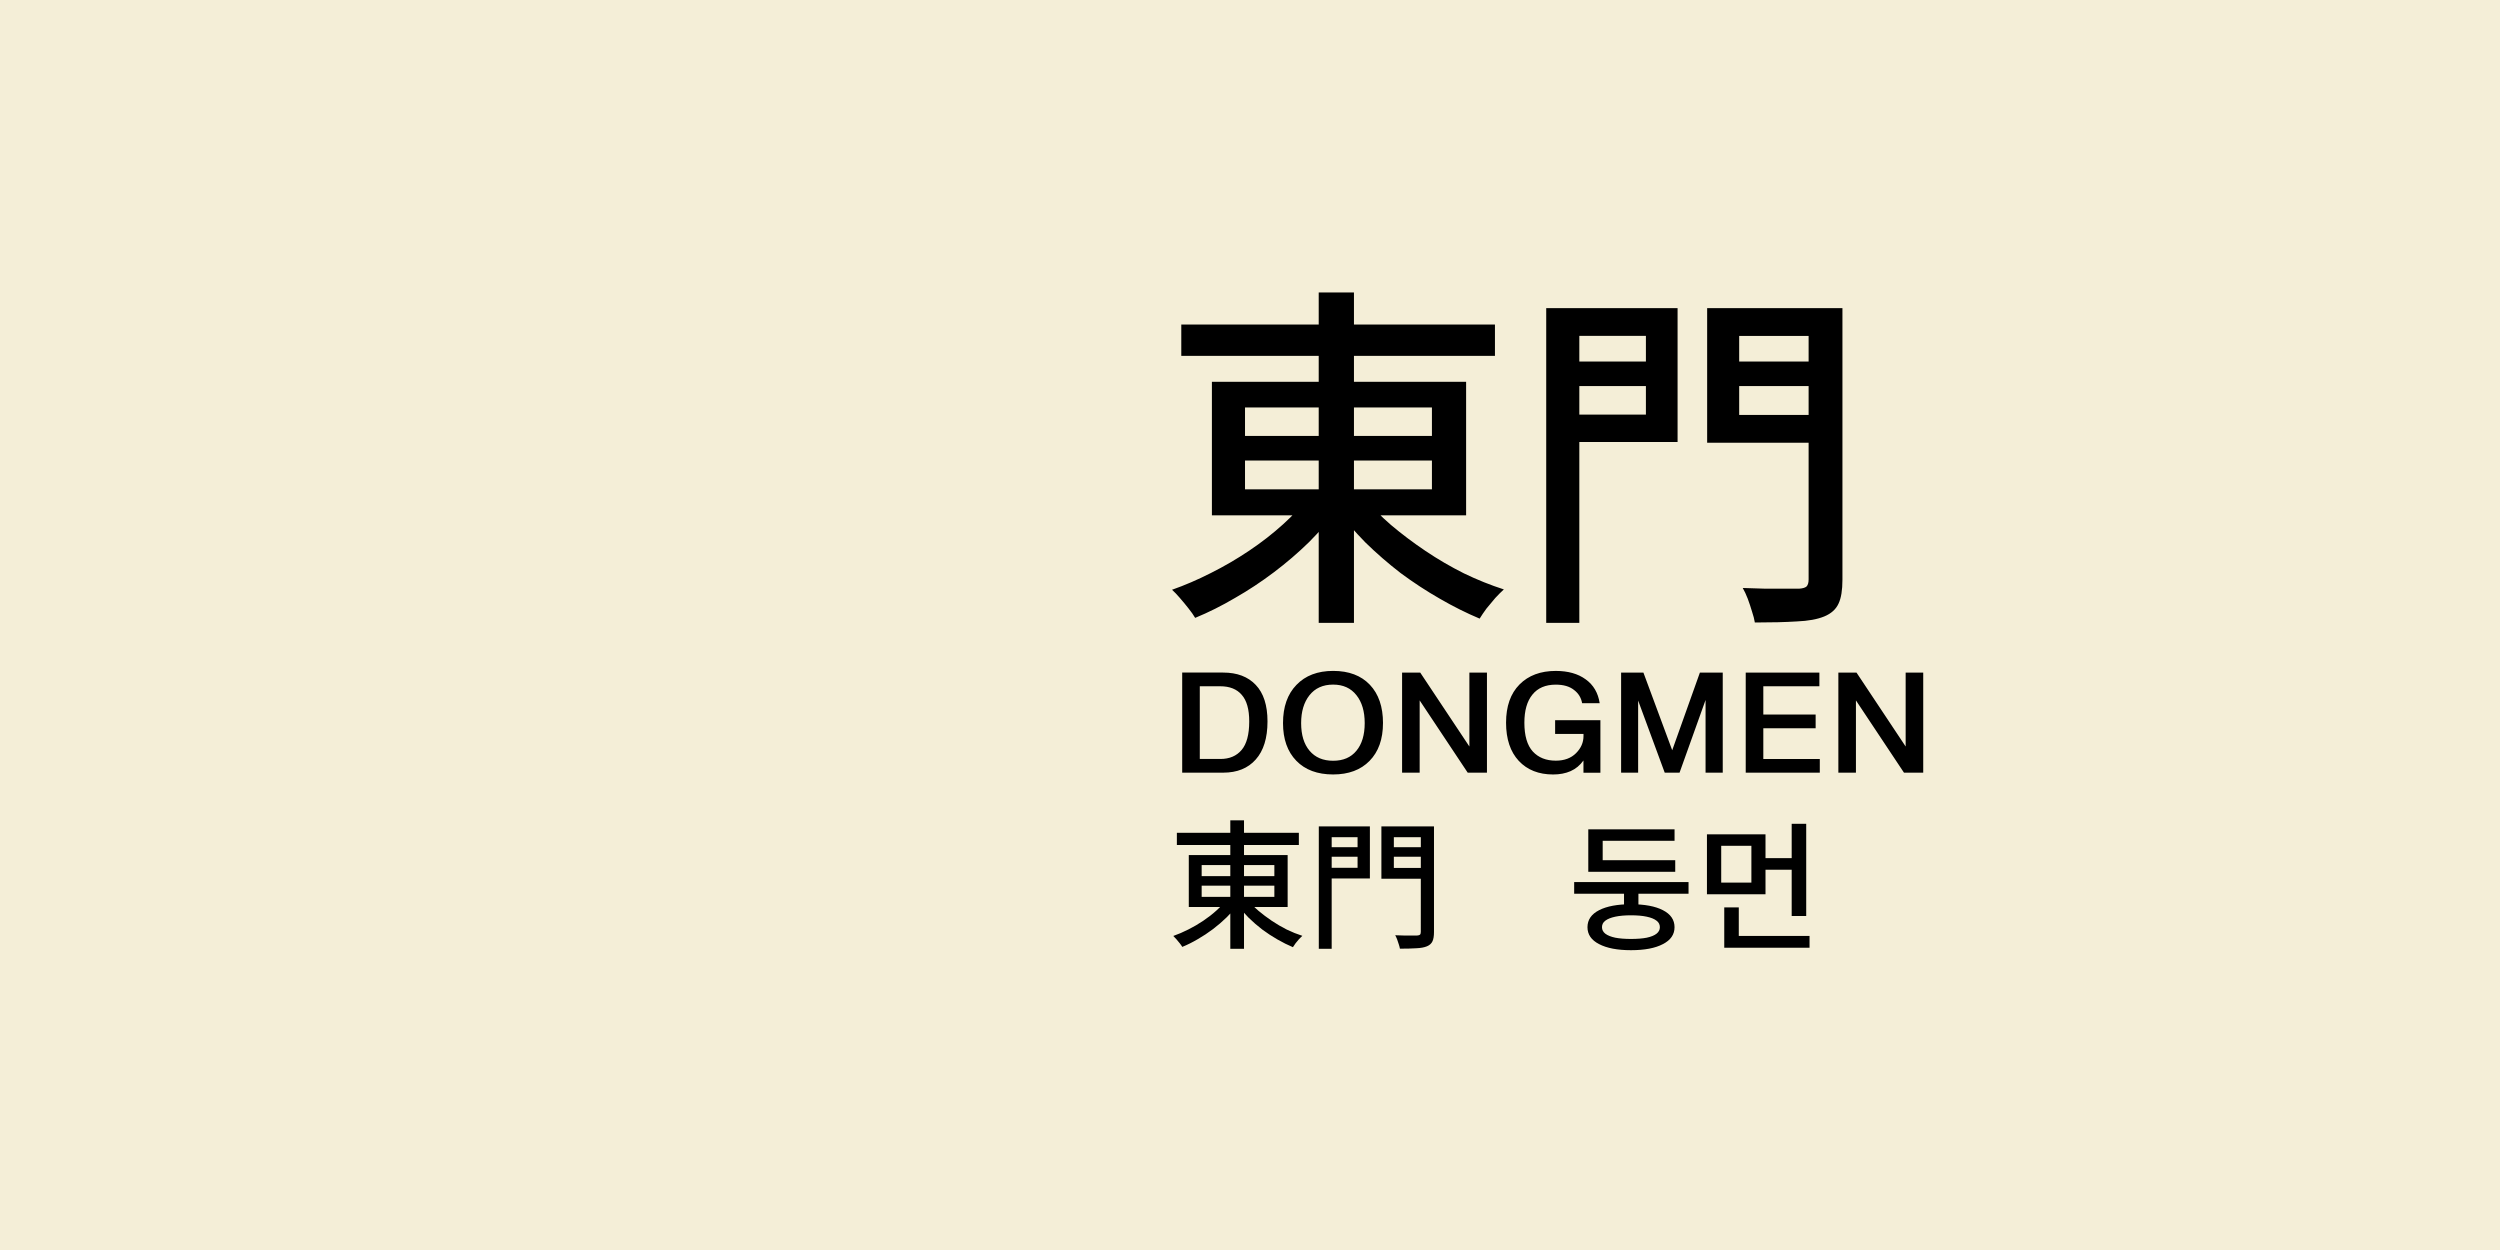
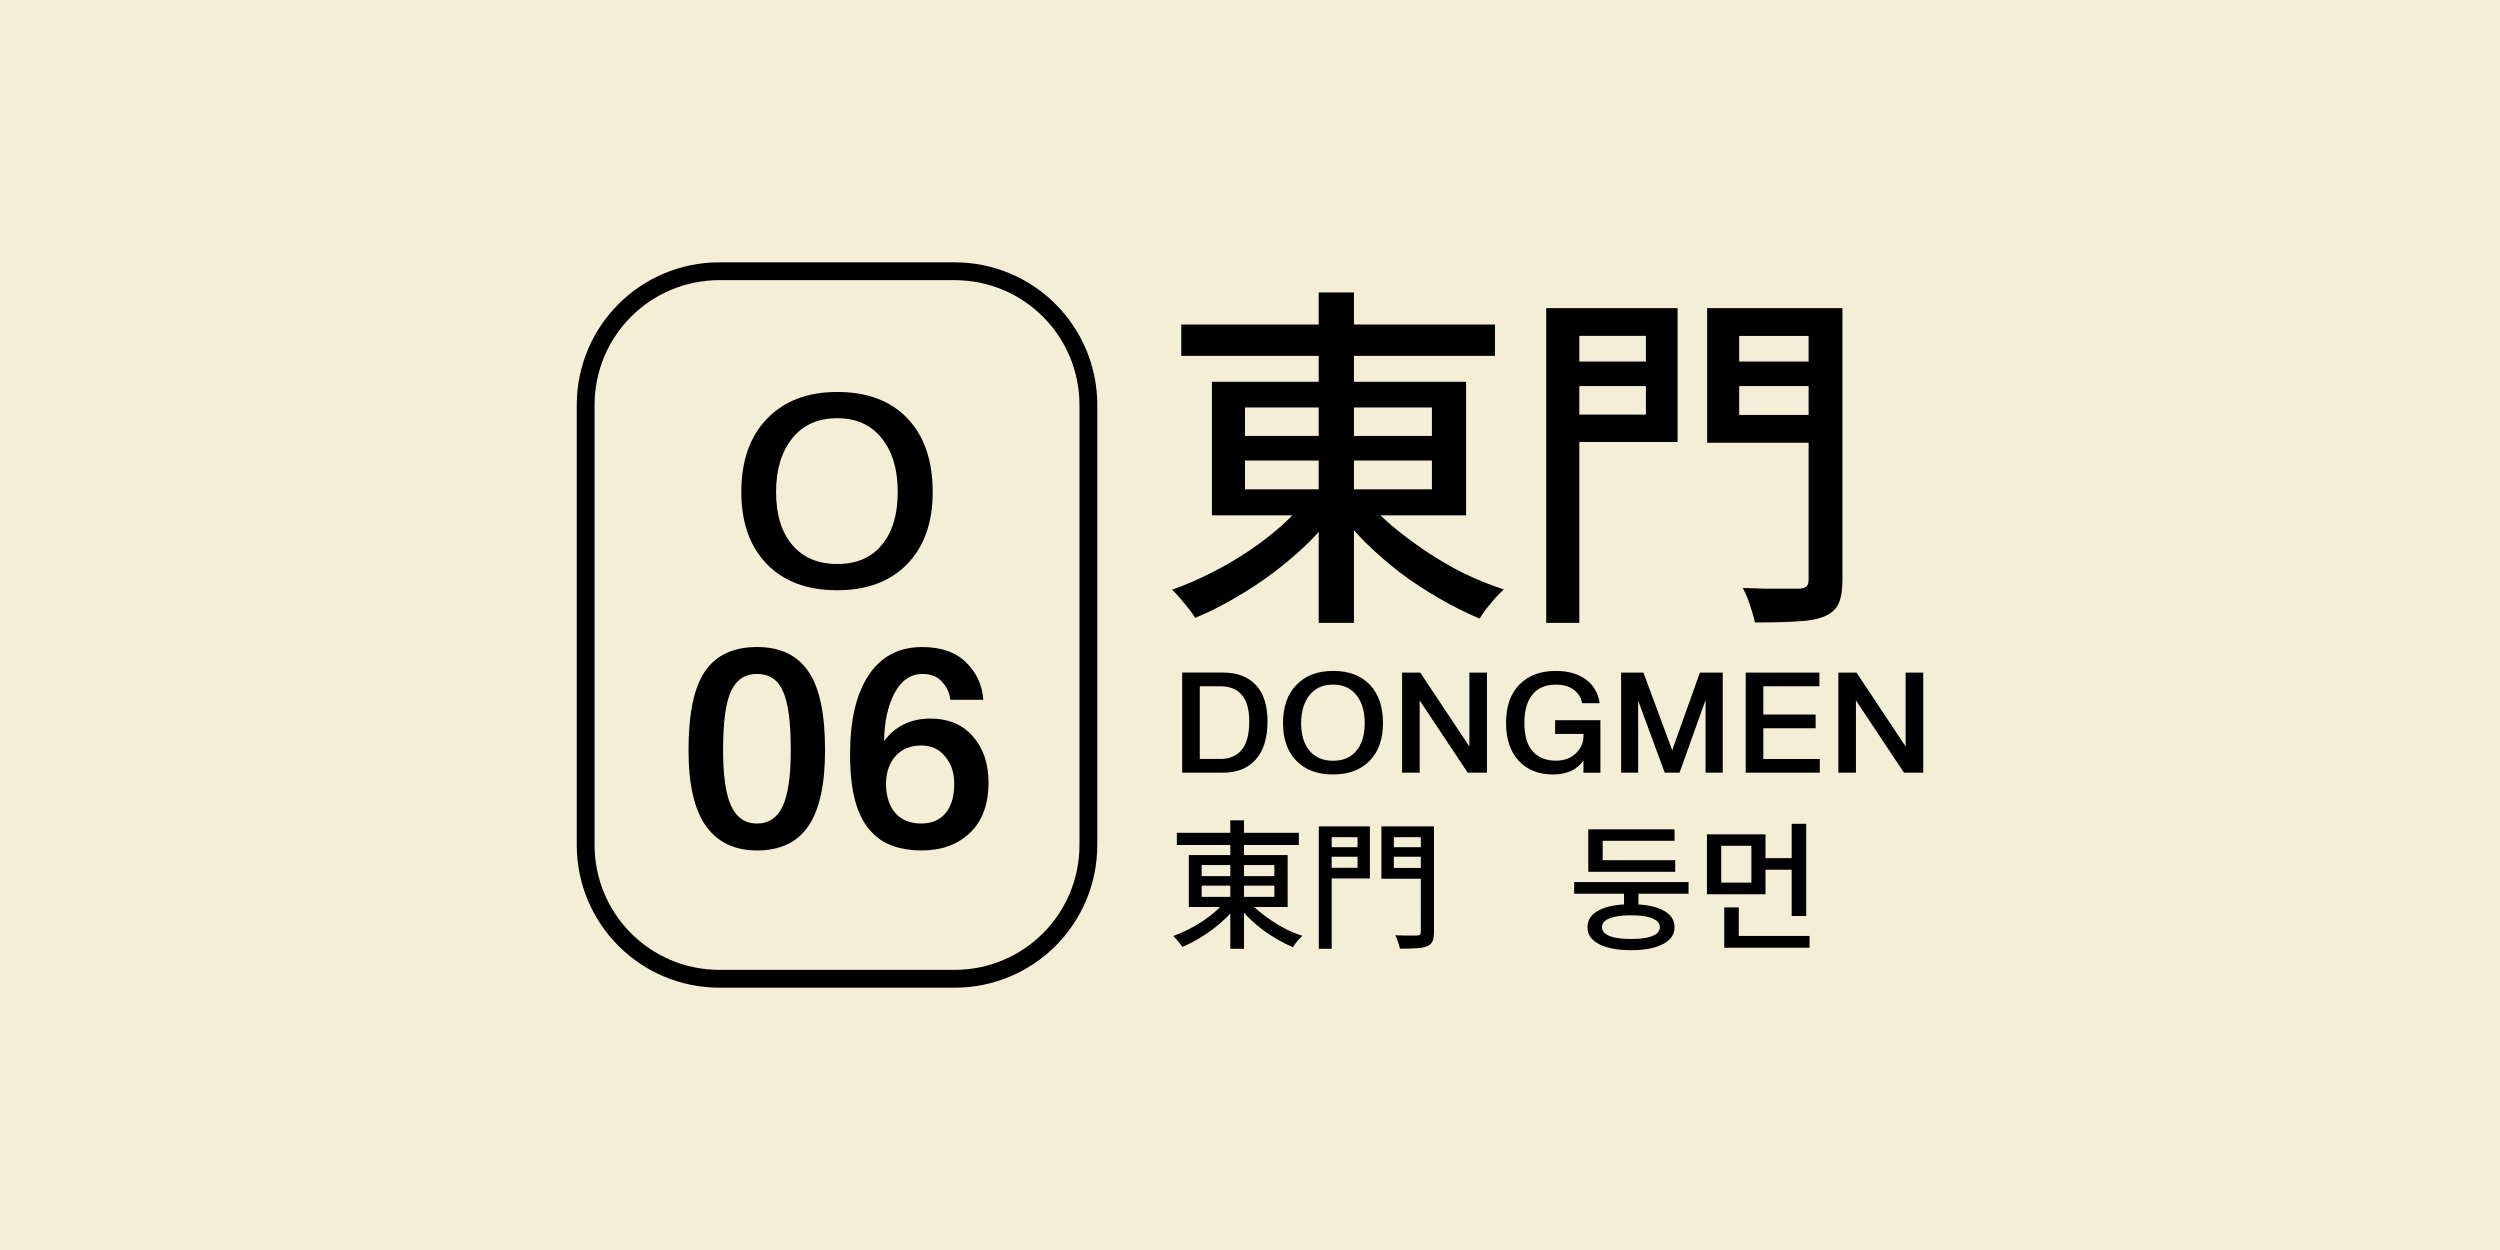
<svg xmlns="http://www.w3.org/2000/svg" width="500" height="250" viewBox="0 0 132.292 66.146" version="1.1" id="svg1">
  <defs id="defs1">
    <rect x="560.666" y="34.145" width="279.324" height="128.591" id="rect6" />
    <rect x="157.858" y="62.351" width="329.076" height="135.094" id="rect4" />
    <rect x="157.858" y="62.351" width="329.076" height="135.094" id="rect4-5" />
  </defs>
  <g id="layer1">
    <rect style="fill:#f4eed7;fill-opacity:1;stroke:none;stroke-width:0.953;stroke-dasharray:none" id="rect5" width="132.292" height="66.146" x="-2.5431316e-06" y="-1.2715658e-06" ry="0" />
-     <g id="g1" style="opacity:0">
+     <g id="g1" style="opacity:100">
      <path id="rect1" style="fill:none;fill-opacity:0;stroke:#000000;stroke-width:0.943" d="m 38.08,14.353 h 12.425 c 3.927,0 7.089,3.161 7.089,7.089 v 23.263 c 0,3.927 -3.161,7.089 -7.089,7.089 H 38.08 c -3.927,0 -7.089,-3.161 -7.089,-7.089 V 21.441 c 0,-3.927 3.161,-7.089 7.089,-7.089 z" />
      <path style="font-size:14.026px;line-height:1.25;font-family:'AR UDJingXiHeiE1G30 EB';-inkscape-font-specification:'AR UDJingXiHeiE1G30 EB';stroke-width:0.292" d="m 49.356,26.03 q 0,2.441 -1.361,3.829 -1.347,1.375 -3.689,1.375 -2.384,0 -3.731,-1.389 -1.347,-1.389 -1.347,-3.815 0,-2.469 1.361,-3.871 1.361,-1.417 3.717,-1.417 2.384,0 3.717,1.403 1.332,1.403 1.332,3.885 z m -5.049,3.815 q 1.529,0 2.356,-1.01 0.842,-1.01 0.842,-2.805 0,-1.781 -0.842,-2.833 -0.842,-1.066 -2.356,-1.066 -1.543,0 -2.398,1.08 -0.842,1.066 -0.842,2.819 0,1.795 0.856,2.805 0.856,1.01 2.384,1.01 z" id="text2" aria-label="O" />
      <path style="font-size:14.392px;line-height:1.25;font-family:'AR UDJingXiHeiE1G30 EB';-inkscape-font-specification:'AR UDJingXiHeiE1G30 EB';stroke-width:0.262" d="m 43.659,39.693 q 0,2.72 -0.878,4.015 -0.878,1.295 -2.72,1.295 -1.785,0 -2.706,-1.295 -0.921,-1.295 -0.921,-4.015 0,-2.907 0.878,-4.174 0.878,-1.281 2.749,-1.281 1.828,0 2.706,1.281 0.892,1.266 0.892,4.174 z m -3.598,3.886 q 0.921,0 1.353,-0.907 0.432,-0.921 0.432,-2.979 0,-2.216 -0.417,-3.123 -0.403,-0.907 -1.367,-0.907 -0.964,0 -1.382,0.921 -0.417,0.907 -0.417,3.109 0,2.044 0.432,2.965 0.432,0.921 1.367,0.921 z m 8.707,1.425 q -0.82,0 -1.497,-0.23 -0.662,-0.23 -1.137,-0.734 -0.576,-0.59 -0.864,-1.597 -0.288,-1.022 -0.288,-2.533 0,-2.691 0.979,-4.174 0.993,-1.497 2.835,-1.497 1.497,0 2.317,0.806 0.835,0.806 0.921,1.986 H 50.28 q -0.029,-0.489 -0.403,-0.921 -0.36,-0.446 -1.065,-0.446 -0.935,0 -1.482,1.022 -0.532,1.022 -0.547,2.533 0.432,-0.59 1.051,-0.892 0.619,-0.302 1.396,-0.302 1.439,0 2.259,0.95 0.82,0.935 0.82,2.432 0,1.727 -0.979,2.662 -0.979,0.935 -2.562,0.935 z m 1.727,-3.526 q 0,-0.892 -0.489,-1.454 -0.475,-0.576 -1.252,-0.576 -0.849,0 -1.353,0.547 -0.489,0.532 -0.518,1.439 0,1.007 0.489,1.583 0.504,0.561 1.367,0.561 0.835,0 1.295,-0.547 0.461,-0.547 0.461,-1.554 z" id="text3" aria-label="06" />
    </g>
    <path style="font-weight:500;font-size:72px;line-height:1.25;font-family:'Noto Sans TC';-inkscape-font-specification:'Noto Sans TC Medium';white-space:pre;stroke-width:0.262" d="m 62.51,17.172 h 16.598 v 1.658 H 62.51 Z m 7.272,-1.696 h 1.865 v 17.484 h -1.865 z m -0.49,10.777 1.507,0.641 q -0.659,0.923 -1.526,1.79 -0.867,0.848 -1.865,1.601 -0.999,0.754 -2.054,1.356 -1.055,0.622 -2.11,1.055 -0.132,-0.226 -0.358,-0.509 -0.207,-0.264 -0.452,-0.546 -0.226,-0.264 -0.414,-0.433 1.017,-0.358 2.054,-0.885 1.055,-0.528 2.035,-1.187 0.98,-0.659 1.79,-1.394 0.81,-0.735 1.394,-1.488 z m 2.883,0.057 q 0.603,0.754 1.432,1.47 0.848,0.716 1.827,1.375 0.98,0.659 2.035,1.187 1.055,0.509 2.11,0.848 -0.207,0.188 -0.452,0.452 -0.245,0.283 -0.471,0.565 -0.207,0.283 -0.358,0.528 -1.036,-0.433 -2.11,-1.055 -1.055,-0.603 -2.072,-1.356 -0.999,-0.772 -1.865,-1.62 -0.848,-0.867 -1.526,-1.752 z m -6.293,-1.941 v 1.526 h 9.891 v -1.526 z m 0,-2.807 v 1.507 h 9.891 V 21.562 Z M 64.13,20.205 h 13.452 v 7.065 H 64.13 Z m 18.539,-1.074 h 5.011 v 1.3 h -5.011 z m 8.685,0 h 5.087 v 1.3 H 91.354 Z m 4.352,-2.826 h 1.79 V 30.68 q 0,0.829 -0.207,1.262 -0.207,0.452 -0.754,0.678 -0.546,0.226 -1.451,0.264 -0.904,0.057 -2.223,0.057 -0.038,-0.245 -0.151,-0.584 -0.094,-0.32 -0.226,-0.678 -0.132,-0.339 -0.264,-0.565 0.622,0.019 1.225,0.038 0.622,0 1.093,0 0.471,0 0.659,0 0.283,-0.019 0.396,-0.113 0.113,-0.113 0.113,-0.377 z m -12.887,0 h 5.953 v 7.084 h -5.953 v -1.451 h 4.277 v -4.164 h -4.277 z m 13.829,0 v 1.47 h -4.616 v 4.182 h 4.616 v 1.47 h -6.311 v -7.122 z m -14.827,0 h 1.752 v 16.655 h -1.752 z" id="text4" aria-label="東門" />
    <path style="font-size:7.327px;line-height:1.25;font-family:'AR UDJingXiHeiE1G30 EB';-inkscape-font-specification:'AR UDJingXiHeiE1G30 EB';stroke-width:0.262" d="m 67.072,38.176 q 0,1.319 -0.623,2.015 -0.615,0.696 -1.722,0.696 h -2.169 v -5.297 h 2.169 q 1.106,0 1.722,0.652 0.623,0.652 0.623,1.934 z m -0.967,0 q 0,-0.96 -0.396,-1.407 -0.388,-0.454 -1.136,-0.454 h -1.084 v 3.847 h 1.092 q 0.718,0 1.121,-0.476 0.403,-0.476 0.403,-1.509 z m 7.078,0.088 q 0,1.275 -0.711,2 -0.703,0.718 -1.927,0.718 -1.246,0 -1.949,-0.725 -0.703,-0.725 -0.703,-1.993 0,-1.289 0.711,-2.022 0.711,-0.74 1.942,-0.74 1.246,0 1.942,0.733 0.696,0.733 0.696,2.029 z m -2.638,1.993 q 0.799,0 1.231,-0.528 0.44,-0.528 0.44,-1.465 0,-0.93 -0.44,-1.48 -0.44,-0.557 -1.231,-0.557 -0.806,0 -1.253,0.564 -0.44,0.557 -0.44,1.473 0,0.938 0.447,1.465 0.447,0.528 1.246,0.528 z m 4.579,-3.194 v 3.825 h -0.93 v -5.297 h 0.96 l 2.601,3.912 v -3.912 h 0.93 v 5.297 h -1.018 z m 8.667,3.18 q -0.271,0.381 -0.681,0.564 -0.403,0.176 -0.923,0.176 -1.143,0 -1.817,-0.718 -0.674,-0.725 -0.674,-2.022 0,-1.304 0.711,-2.022 0.711,-0.718 1.92,-0.718 0.974,0 1.583,0.447 0.615,0.44 0.74,1.26 h -0.93 q -0.073,-0.432 -0.432,-0.703 -0.352,-0.278 -0.96,-0.278 -0.813,0 -1.238,0.528 -0.425,0.52 -0.425,1.487 0,1.033 0.447,1.524 0.447,0.484 1.216,0.484 0.674,0 1.07,-0.396 0.396,-0.396 0.396,-0.909 v -0.11 h -1.502 v -0.725 h 2.396 v 2.777 H 83.792 Z m 2.894,-3.172 v 3.817 h -0.901 v -5.297 h 1.18 l 1.524,4.11 1.465,-4.11 h 1.209 v 5.297 h -0.909 v -3.847 l -1.377,3.847 h -0.784 z m 9.613,3.817 h -3.92 v -5.297 h 3.898 v 0.725 h -2.967 v 1.495 h 2.769 v 0.725 h -2.769 v 1.627 h 2.989 z m 1.912,-3.825 v 3.825 h -0.93 v -5.297 h 0.96 l 2.601,3.912 v -3.912 h 0.93 v 5.297 h -1.018 z" id="text5" aria-label="DONGMEN" />
    <path d="m 62.276,44.069 h 6.455 v 0.645 h -6.455 z m 2.828,-0.659 h 0.725 v 6.799 h -0.725 z m -0.19,4.191 0.586,0.249 q -0.256,0.359 -0.593,0.696 -0.337,0.33 -0.725,0.623 -0.388,0.293 -0.799,0.528 -0.41,0.242 -0.821,0.41 -0.051,-0.088 -0.139,-0.198 -0.081,-0.103 -0.176,-0.212 -0.088,-0.103 -0.161,-0.169 0.396,-0.139 0.799,-0.344 0.41,-0.205 0.791,-0.462 0.381,-0.256 0.696,-0.542 0.315,-0.286 0.542,-0.579 z m 1.121,0.022 q 0.234,0.293 0.557,0.571 0.33,0.278 0.711,0.535 0.381,0.256 0.791,0.462 0.41,0.198 0.821,0.33 -0.081,0.073 -0.176,0.176 -0.095,0.11 -0.183,0.22 -0.081,0.11 -0.139,0.205 -0.403,-0.169 -0.821,-0.41 -0.41,-0.234 -0.806,-0.528 -0.388,-0.3 -0.725,-0.63 -0.33,-0.337 -0.593,-0.681 z m -2.447,-0.755 v 0.593 h 3.847 v -0.593 z m 0,-1.092 v 0.586 h 3.847 v -0.586 z m -0.681,-0.528 h 5.231 v 2.748 h -5.231 z m 7.209,-0.418 h 1.949 v 0.506 h -1.949 z m 3.378,0 h 1.978 v 0.506 h -1.978 z m 1.692,-1.099 h 0.696 v 5.59 q 0,0.322 -0.081,0.491 -0.081,0.176 -0.293,0.264 -0.212,0.088 -0.564,0.103 -0.352,0.022 -0.865,0.022 -0.015,-0.095 -0.059,-0.227 -0.037,-0.125 -0.088,-0.264 -0.051,-0.132 -0.103,-0.22 0.242,0.007 0.476,0.015 0.242,0 0.425,0 0.183,0 0.256,0 0.11,-0.007 0.154,-0.044 0.044,-0.044 0.044,-0.147 z m -5.011,0 h 2.315 v 2.755 h -2.315 v -0.564 h 1.663 v -1.619 h -1.663 z m 5.378,0 v 0.571 h -1.795 v 1.627 h 1.795 v 0.571 h -2.454 v -2.769 z m -5.766,0 h 0.681 v 6.477 h -0.681 z" id="text5-9" style="font-weight:500;font-size:7.327px;line-height:1.25;font-family:'Noto Sans JP';-inkscape-font-specification:'Noto Sans JP Medium';stroke-width:0.262" aria-label="東門" />
    <path style="font-weight:500;font-size:7.327px;line-height:1.25;font-family:'Noto Sans KR';-inkscape-font-specification:'Noto Sans KR Medium';stroke-width:0.262" d="m 83.3,46.677 h 6.052 v 0.615 H 83.3 Z m 2.638,0.278 h 0.762 v 1.238 h -0.762 z m 0.366,0.894 q 1.084,0 1.692,0.315 0.615,0.315 0.615,0.901 0,0.579 -0.615,0.894 -0.608,0.322 -1.692,0.322 -1.07,0 -1.685,-0.322 -0.615,-0.315 -0.615,-0.894 0,-0.586 0.615,-0.901 0.615,-0.315 1.685,-0.315 z m 0,0.586 q -0.484,0 -0.828,0.073 -0.344,0.073 -0.528,0.212 -0.176,0.132 -0.176,0.344 0,0.205 0.176,0.344 0.183,0.139 0.528,0.212 0.344,0.066 0.828,0.066 0.498,0 0.835,-0.066 0.344,-0.073 0.52,-0.212 0.176,-0.139 0.176,-0.344 0,-0.212 -0.176,-0.344 -0.176,-0.139 -0.52,-0.212 -0.337,-0.073 -0.835,-0.073 z m -2.257,-2.916 h 4.601 v 0.615 h -4.601 z m 0,-1.634 h 4.565 v 0.608 h -3.803 v 1.421 h -0.762 z m 6.279,0.264 h 3.099 v 3.172 h -3.099 z m 2.352,0.608 h -1.597 v 1.949 h 1.597 z m 2.132,-1.165 h 0.769 v 4.88 h -0.769 z m -1.597,1.817 h 1.802 v 0.615 h -1.802 z m -1.971,4.118 h 4.513 v 0.623 h -4.513 z m 0,-1.509 h 0.769 v 1.81 h -0.769 z" id="text5-9-8" aria-label="둥먼" />
    <text xml:space="preserve" transform="matrix(0.3161529,0,0,0.3161529,-10.47434,-6.446201)" id="text6" style="font-size:55px;line-height:1.25;font-family:'Microsoft JhengHei';-inkscape-font-specification:'Microsoft JhengHei';white-space:pre;shape-inside:url(#rect6);display:inline" />
  </g>
</svg>
